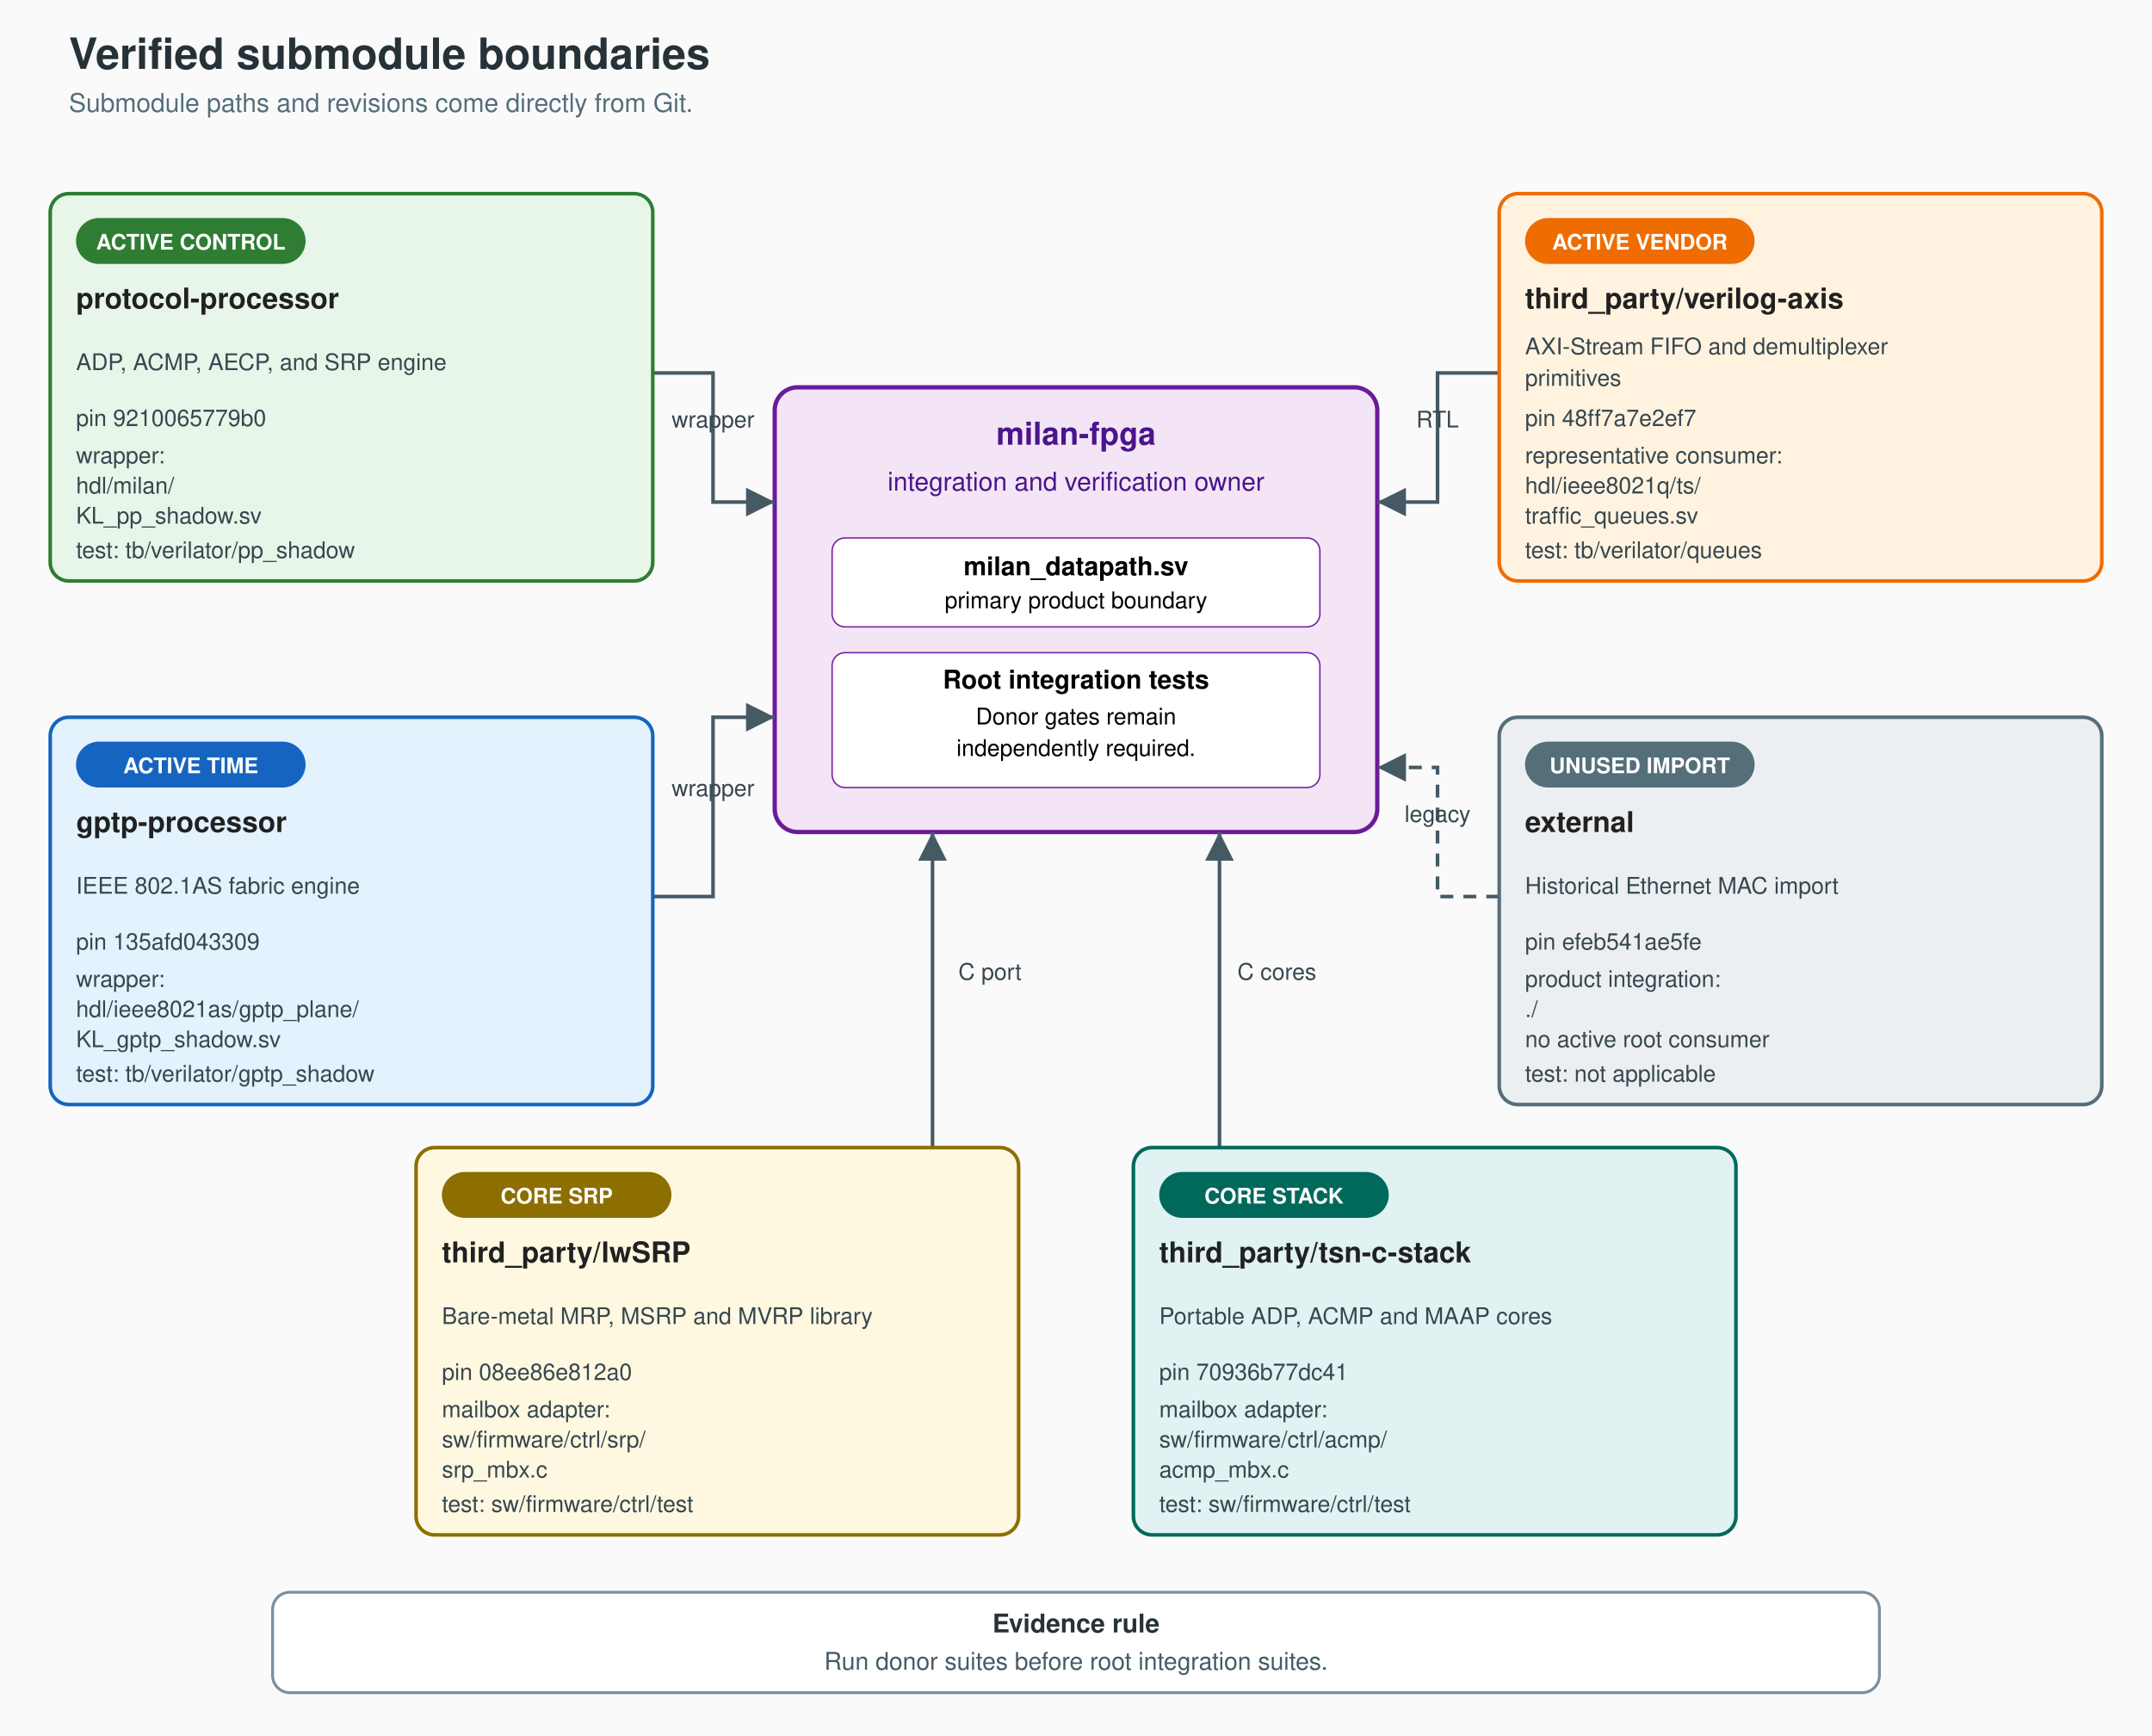
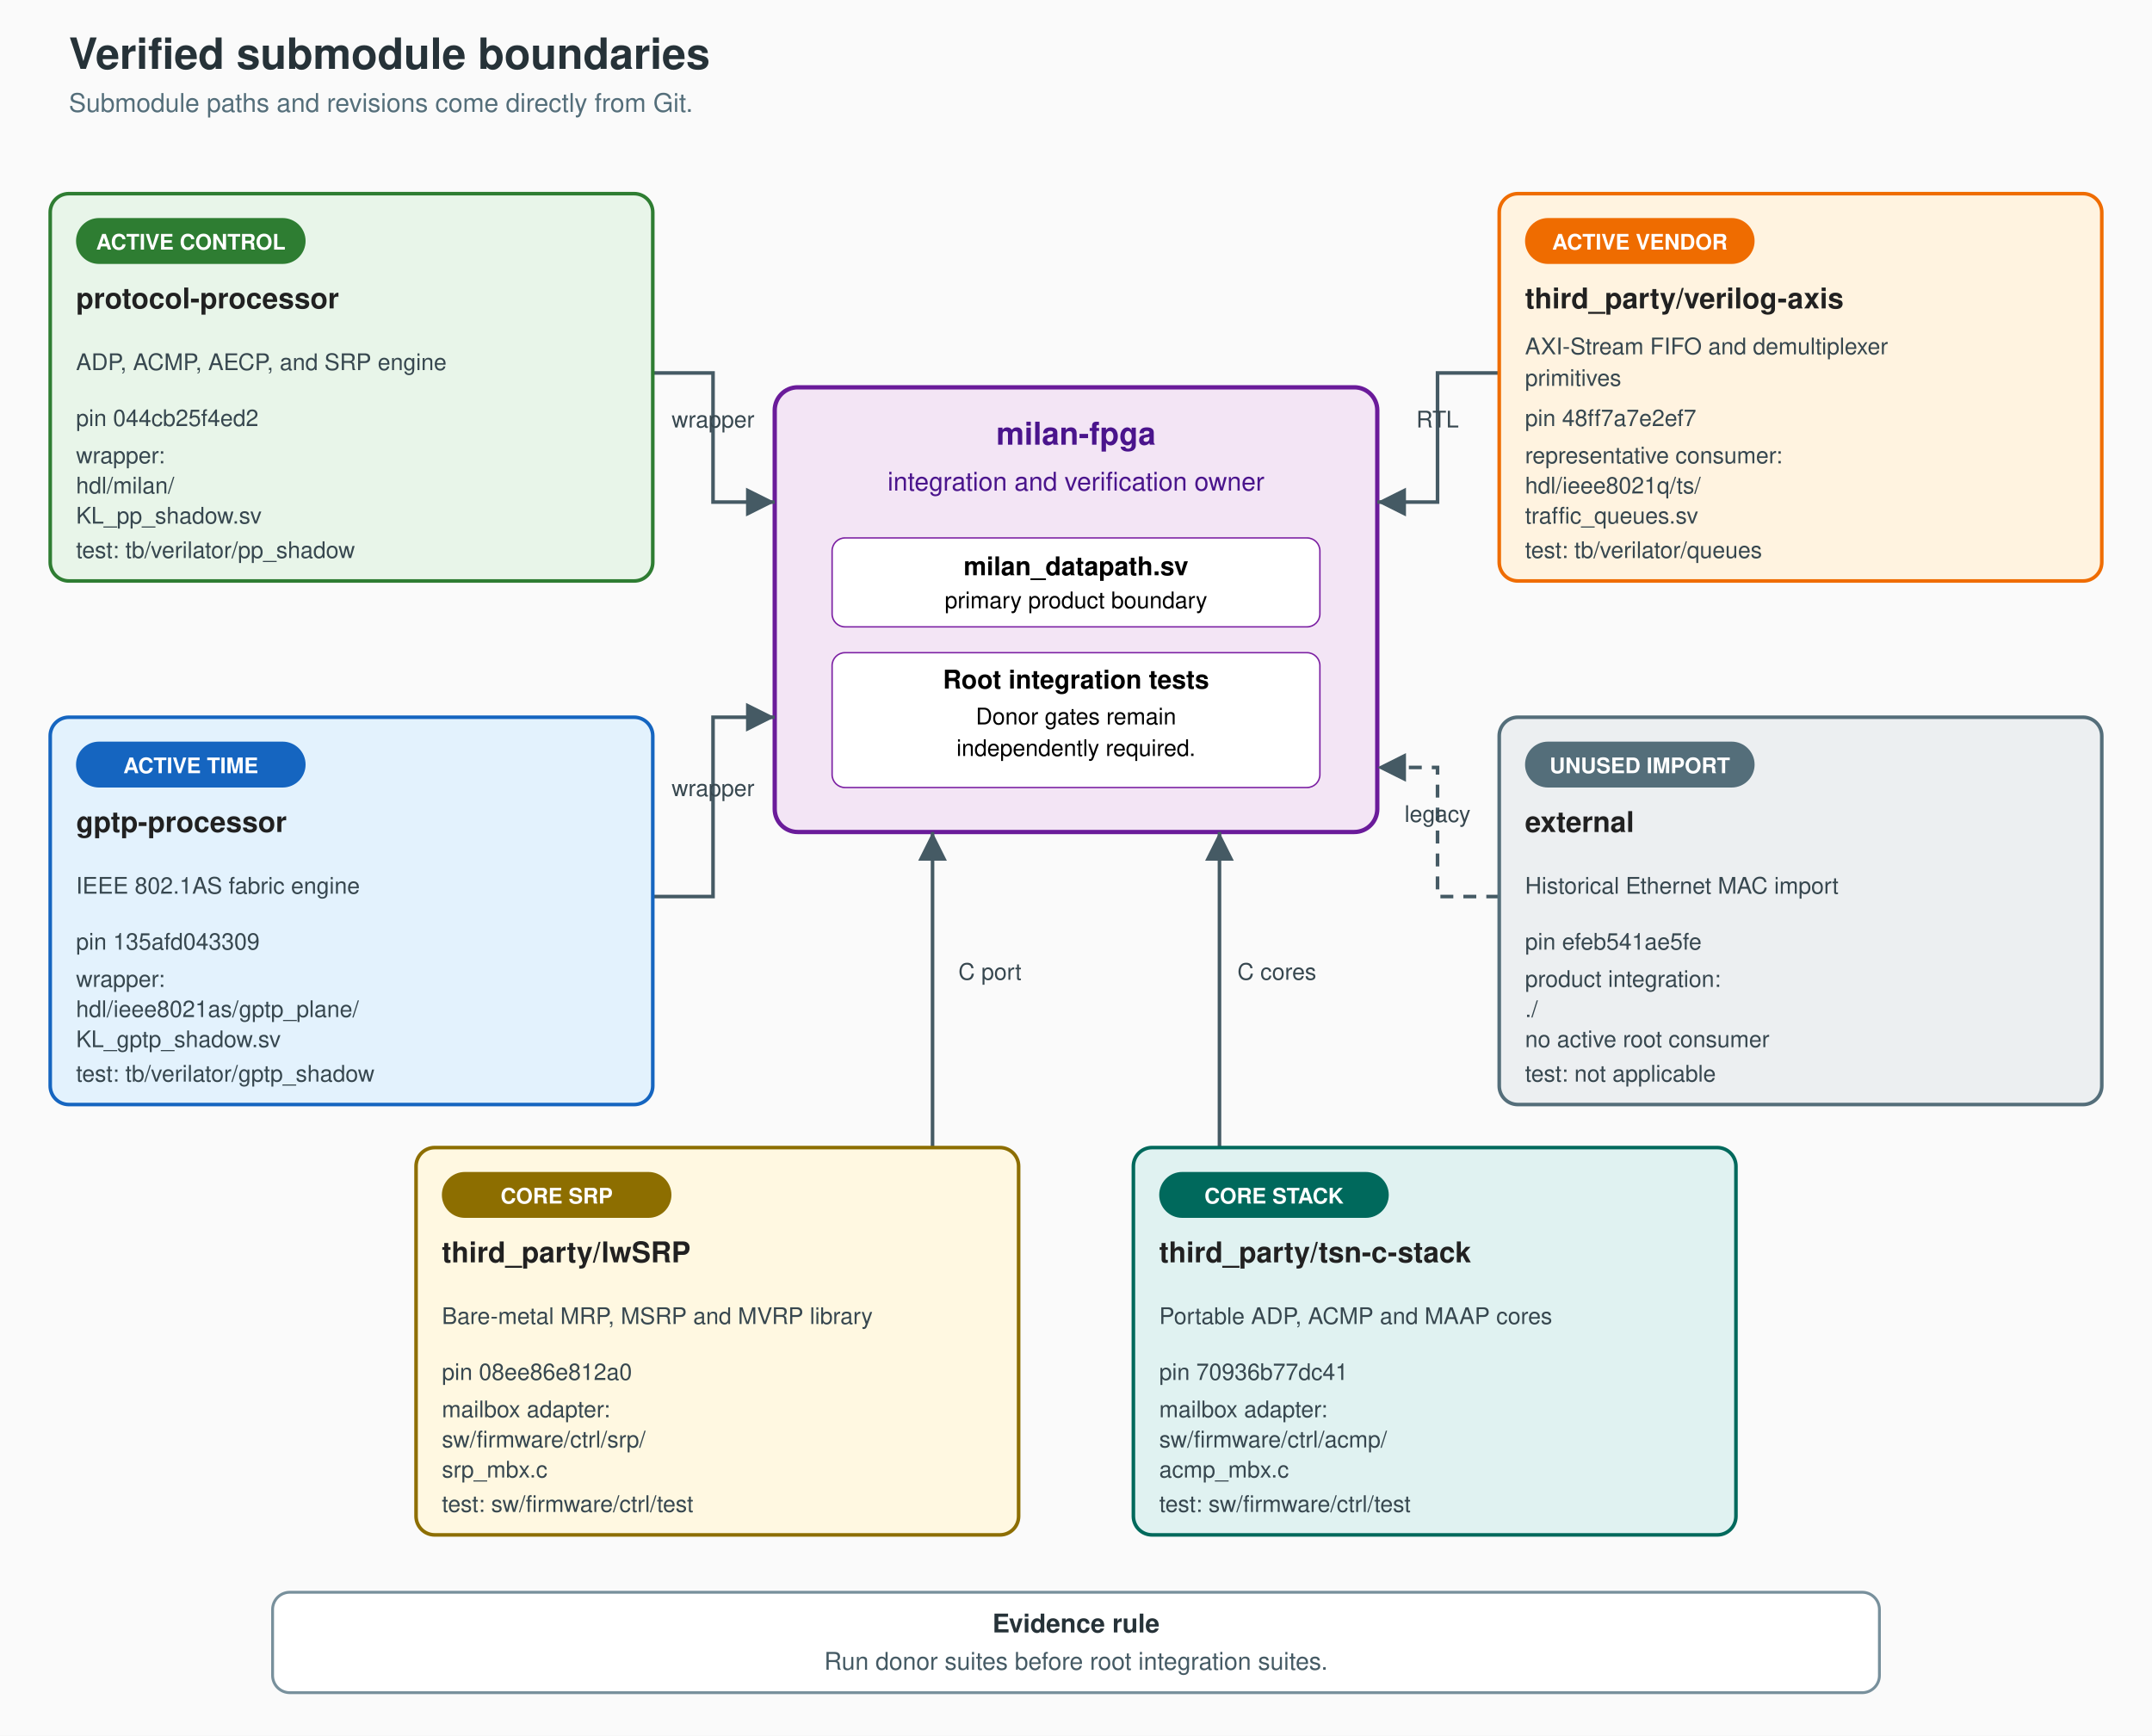
<svg xmlns="http://www.w3.org/2000/svg" width="1500" height="1210" viewBox="0 0 1500 1210" font-family="Helvetica,Arial,sans-serif">
  <rect width="1500" height="1210" fill="#FAFAFA" />
  <defs>
    <marker id="arrow" markerWidth="12" markerHeight="12" refX="8" refY="4" orient="auto">
      <path d="M0,0 L8,4 L0,8 Z" fill="#455A64" />
    </marker>
  </defs>
  <text x="48" y="48" font-size="30" font-weight="bold" fill="#263238">Verified submodule boundaries</text>
  <text x="48" y="78" font-size="18" fill="#546E7A">Submodule paths and revisions come directly from Git.</text>
  <rect x="540" y="270" width="420" height="310" rx="16" fill="#F3E5F5" stroke="#6A1B9A" stroke-width="3" />
  <text x="750" y="310" text-anchor="middle" font-size="22" font-weight="bold" fill="#4A148C">milan-fpga</text>
  <text x="750" y="342" text-anchor="middle" font-size="18" fill="#4A148C">integration and verification owner</text>
  <rect x="580" y="375" width="340" height="62" rx="9" fill="#FFFFFF" stroke="#7B1FA2" />
  <text x="750" y="401" text-anchor="middle" font-size="18" font-weight="bold">milan_datapath.sv</text>
  <text x="750" y="424" text-anchor="middle" font-size="16">primary product boundary</text>
  <rect x="580" y="455" width="340" height="94" rx="9" fill="#FFFFFF" stroke="#7B1FA2" />
  <text x="750" y="480" text-anchor="middle" font-size="18" font-weight="bold">Root integration tests</text>
  <text x="750" y="505" text-anchor="middle" font-size="16">Donor gates remain</text>
  <text x="750" y="527" text-anchor="middle" font-size="16">independently required.</text>
  <path d="M455,260 L497,260 L497,350 L540,350" fill="none" stroke="#455A64" stroke-width="2.5" marker-end="url(#arrow)" />
  <text x="497" y="298" text-anchor="middle" font-size="16" fill="#37474F">wrapper</text>
  <path d="M455,625 L497,625 L497,500 L540,500" fill="none" stroke="#455A64" stroke-width="2.5" marker-end="url(#arrow)" />
  <text x="497" y="555" text-anchor="middle" font-size="16" fill="#37474F">wrapper</text>
  <path d="M1045,260 L1002,260 L1002,350 L960,350" fill="none" stroke="#455A64" stroke-width="2.5" marker-end="url(#arrow)" />
  <text x="1002" y="298" text-anchor="middle" font-size="16" fill="#37474F">RTL</text>
  <path d="M1045,625 L1002,625 L1002,535 L960,535" fill="none" stroke="#455A64" stroke-width="2.5" marker-end="url(#arrow)" stroke-dasharray="9,7" />
  <text x="1002" y="573" text-anchor="middle" font-size="16" fill="#37474F">legacy</text>
  <path d="M650,800 L650,800 L650,580 L650,580" fill="none" stroke="#455A64" stroke-width="2.5" marker-end="url(#arrow)" />
  <text x="690" y="683" text-anchor="middle" font-size="16" fill="#37474F">C port</text>
  <path d="M850,800 L850,800 L850,580 L850,580" fill="none" stroke="#455A64" stroke-width="2.5" marker-end="url(#arrow)" />
  <text x="890" y="683" text-anchor="middle" font-size="16" fill="#37474F">C cores</text>
  <rect x="35" y="135" width="420" height="270" rx="13" fill="#E8F5E9" stroke="#2E7D32" stroke-width="2.5" />
  <rect x="53" y="152" width="160" height="32" rx="16" fill="#2E7D32" />
  <text x="133" y="174" text-anchor="middle" font-size="15" font-weight="bold" fill="#FFFFFF">ACTIVE CONTROL</text>
  <text x="53" y="215" font-size="20" font-weight="bold" fill="#212121">protocol-processor</text>
  <text x="53" y="258" font-size="16" fill="#37474F">ADP, ACMP, AECP, and SRP engine</text>
-   <text x="53" y="297" font-size="16" fill="#37474F">pin 9210065779b0</text>
+   <text x="53" y="297" font-size="16" fill="#37474F">pin 044cb25f4ed2</text>
  <text x="53" y="323" font-size="16" fill="#37474F">wrapper:</text>
  <text x="53" y="344" font-size="16" fill="#37474F">hdl/milan/</text>
  <text x="53" y="365" font-size="16" fill="#37474F">KL_pp_shadow.sv</text>
  <text x="53" y="389" font-size="16" fill="#37474F">test: tb/verilator/pp_shadow</text>
  <rect x="35" y="500" width="420" height="270" rx="13" fill="#E3F2FD" stroke="#1565C0" stroke-width="2.5" />
  <rect x="53" y="517" width="160" height="32" rx="16" fill="#1565C0" />
  <text x="133" y="539" text-anchor="middle" font-size="15" font-weight="bold" fill="#FFFFFF">ACTIVE TIME</text>
  <text x="53" y="580" font-size="20" font-weight="bold" fill="#212121">gptp-processor</text>
  <text x="53" y="623" font-size="16" fill="#37474F">IEEE 802.1AS fabric engine</text>
  <text x="53" y="662" font-size="16" fill="#37474F">pin 135afd043309</text>
  <text x="53" y="688" font-size="16" fill="#37474F">wrapper:</text>
  <text x="53" y="709" font-size="16" fill="#37474F">hdl/ieee8021as/gptp_plane/</text>
  <text x="53" y="730" font-size="16" fill="#37474F">KL_gptp_shadow.sv</text>
  <text x="53" y="754" font-size="16" fill="#37474F">test: tb/verilator/gptp_shadow</text>
  <rect x="1045" y="135" width="420" height="270" rx="13" fill="#FFF3E0" stroke="#EF6C00" stroke-width="2.5" />
  <rect x="1063" y="152" width="160" height="32" rx="16" fill="#EF6C00" />
  <text x="1143" y="174" text-anchor="middle" font-size="15" font-weight="bold" fill="#FFFFFF">ACTIVE VENDOR</text>
  <text x="1063" y="215" font-size="20" font-weight="bold" fill="#212121">third_party/verilog-axis</text>
  <text x="1063" y="247" font-size="16" fill="#37474F">AXI-Stream FIFO and demultiplexer</text>
  <text x="1063" y="269" font-size="16" fill="#37474F">primitives</text>
  <text x="1063" y="297" font-size="16" fill="#37474F">pin 48ff7a7e2ef7</text>
  <text x="1063" y="323" font-size="16" fill="#37474F">representative consumer:</text>
  <text x="1063" y="344" font-size="16" fill="#37474F">hdl/ieee8021q/ts/</text>
  <text x="1063" y="365" font-size="16" fill="#37474F">traffic_queues.sv</text>
  <text x="1063" y="389" font-size="16" fill="#37474F">test: tb/verilator/queues</text>
  <rect x="1045" y="500" width="420" height="270" rx="13" fill="#ECEFF1" stroke="#546E7A" stroke-width="2.5" />
  <rect x="1063" y="517" width="160" height="32" rx="16" fill="#546E7A" />
  <text x="1143" y="539" text-anchor="middle" font-size="15" font-weight="bold" fill="#FFFFFF">UNUSED IMPORT</text>
  <text x="1063" y="580" font-size="20" font-weight="bold" fill="#212121">external</text>
  <text x="1063" y="623" font-size="16" fill="#37474F">Historical Ethernet MAC import</text>
  <text x="1063" y="662" font-size="16" fill="#37474F">pin efeb541ae5fe</text>
  <text x="1063" y="688" font-size="16" fill="#37474F">product integration:</text>
  <text x="1063" y="709" font-size="16" fill="#37474F">./</text>
  <text x="1063" y="730" font-size="16" fill="#37474F">no active root consumer</text>
  <text x="1063" y="754" font-size="16" fill="#37474F">test: not applicable</text>
  <rect x="290" y="800" width="420" height="270" rx="13" fill="#FFF8E1" stroke="#8D6E00" stroke-width="2.5" />
  <rect x="308" y="817" width="160" height="32" rx="16" fill="#8D6E00" />
  <text x="388" y="839" text-anchor="middle" font-size="15" font-weight="bold" fill="#FFFFFF">CORE SRP</text>
  <text x="308" y="880" font-size="20" font-weight="bold" fill="#212121">third_party/lwSRP</text>
  <text x="308" y="923" font-size="16" fill="#37474F">Bare-metal MRP, MSRP and MVRP library</text>
  <text x="308" y="962" font-size="16" fill="#37474F">pin 08ee86e812a0</text>
  <text x="308" y="988" font-size="16" fill="#37474F">mailbox adapter:</text>
  <text x="308" y="1009" font-size="16" fill="#37474F">sw/firmware/ctrl/srp/</text>
  <text x="308" y="1030" font-size="16" fill="#37474F">srp_mbx.c</text>
  <text x="308" y="1054" font-size="16" fill="#37474F">test: sw/firmware/ctrl/test</text>
  <rect x="790" y="800" width="420" height="270" rx="13" fill="#E0F2F1" stroke="#00695C" stroke-width="2.5" />
  <rect x="808" y="817" width="160" height="32" rx="16" fill="#00695C" />
  <text x="888" y="839" text-anchor="middle" font-size="15" font-weight="bold" fill="#FFFFFF">CORE STACK</text>
  <text x="808" y="880" font-size="20" font-weight="bold" fill="#212121">third_party/tsn-c-stack</text>
  <text x="808" y="923" font-size="16" fill="#37474F">Portable ADP, ACMP and MAAP cores</text>
  <text x="808" y="962" font-size="16" fill="#37474F">pin 70936b77dc41</text>
  <text x="808" y="988" font-size="16" fill="#37474F">mailbox adapter:</text>
  <text x="808" y="1009" font-size="16" fill="#37474F">sw/firmware/ctrl/acmp/</text>
  <text x="808" y="1030" font-size="16" fill="#37474F">acmp_mbx.c</text>
  <text x="808" y="1054" font-size="16" fill="#37474F">test: sw/firmware/ctrl/test</text>
  <rect x="190" y="1110" width="1120" height="70" rx="12" fill="#FFFFFF" stroke="#78909C" stroke-width="2" />
  <text x="750" y="1138" text-anchor="middle" font-size="18" font-weight="bold" fill="#263238">Evidence rule</text>
  <text x="750" y="1164" text-anchor="middle" font-size="17" fill="#455A64">Run donor suites before root integration suites.</text>
</svg>
